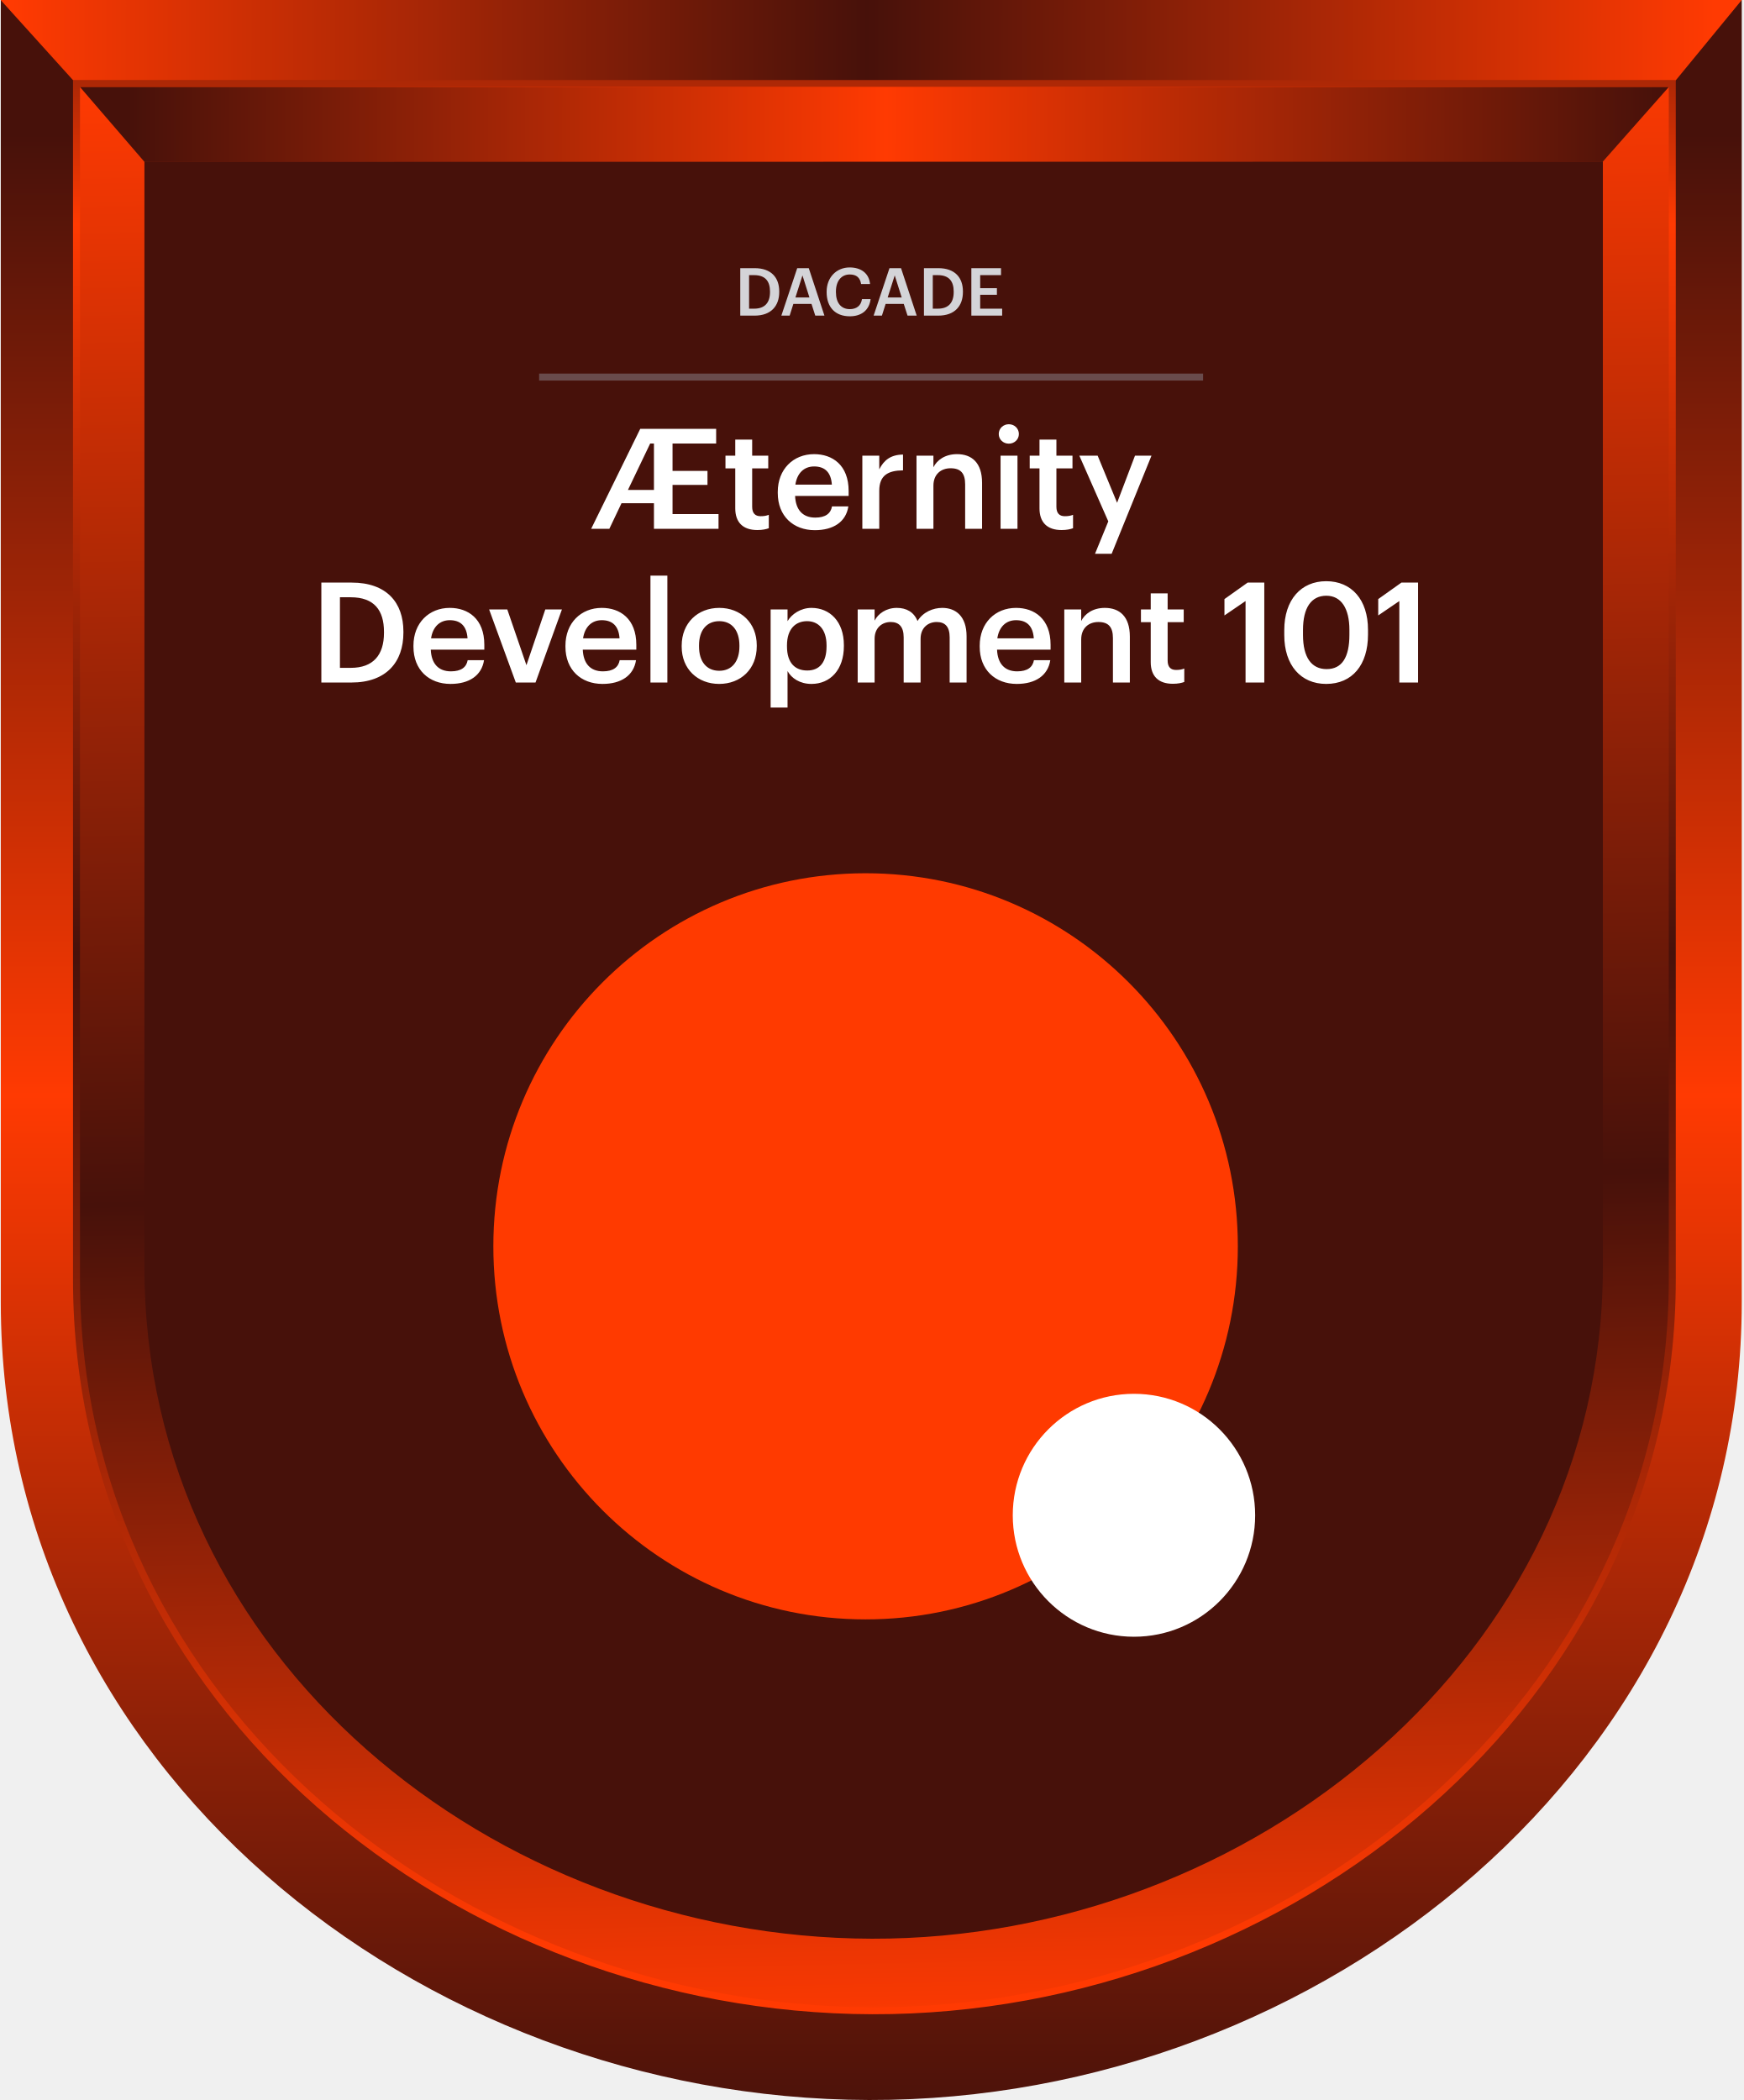
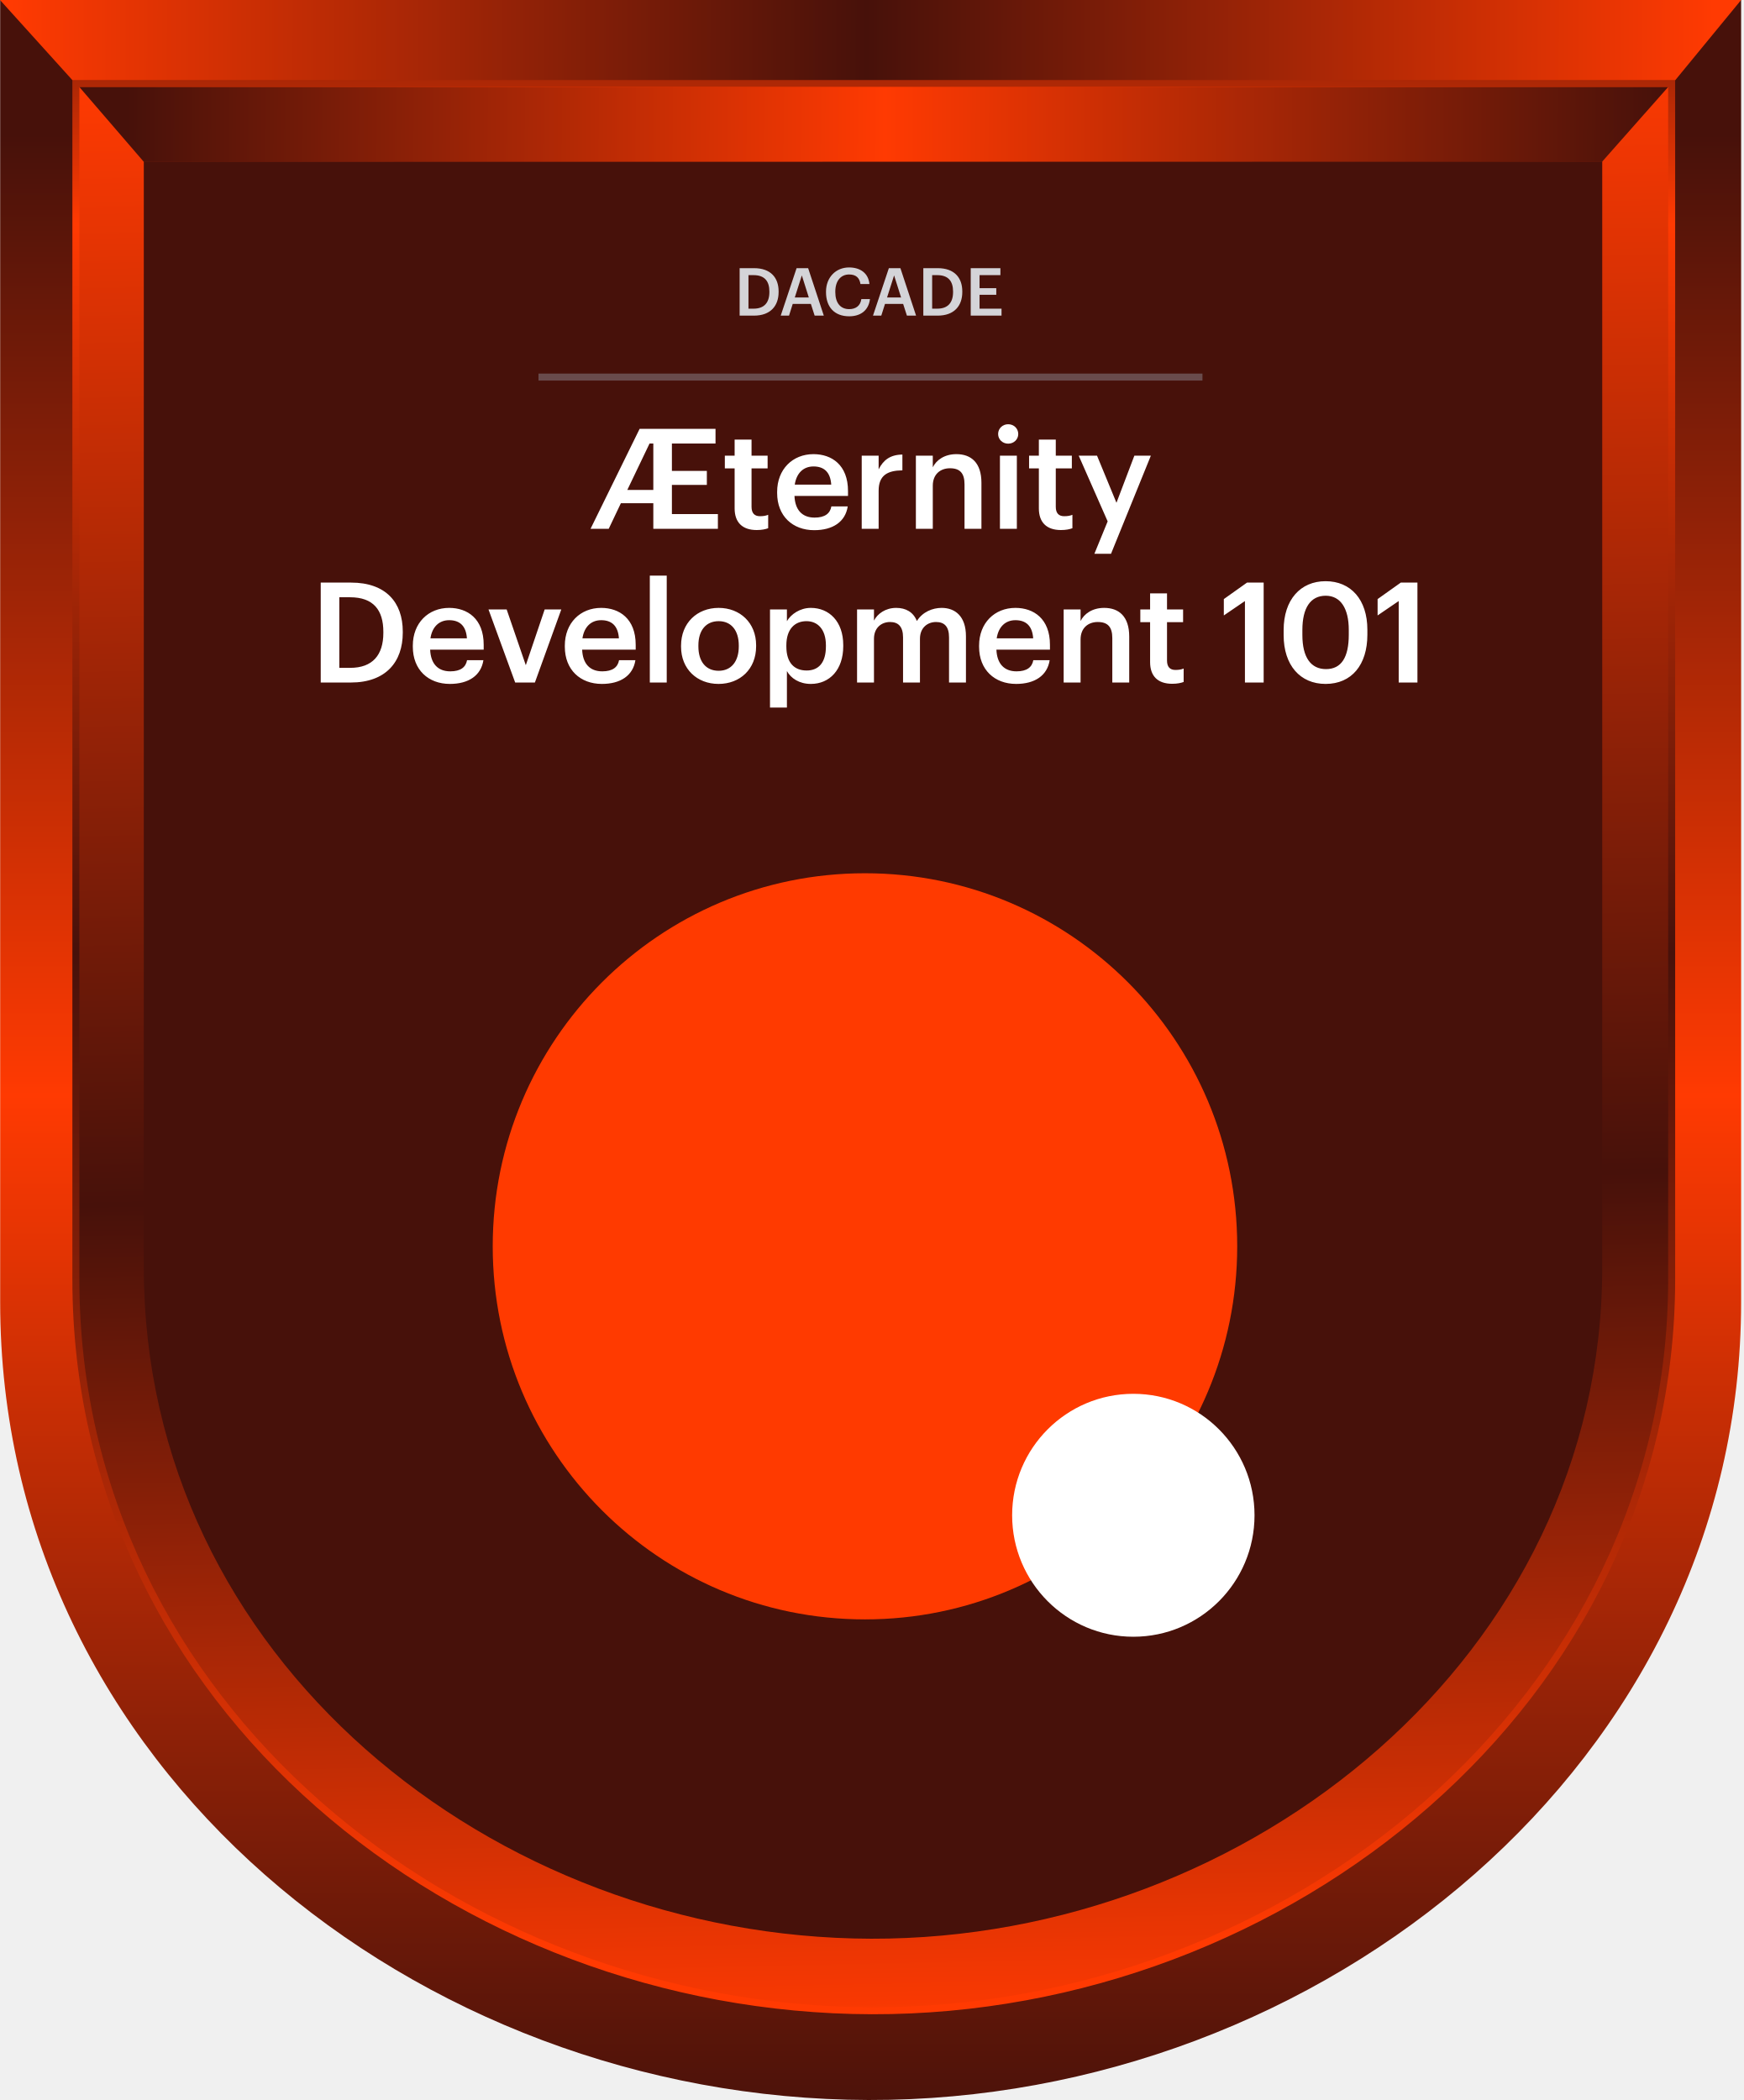
<svg xmlns="http://www.w3.org/2000/svg" width="499" height="601" viewBox="0 0 499 601" fill="none">
-   <path d="M498.427 0H0.229V372.645C0.228 505.642 119.523 600.677 248.701 600.999C378.247 601.323 498.427 504.388 498.427 372.645V0Z" fill="url(#paint0_linear_14158_15736)" />
-   <path d="M498.427 0H0.18L21.599 23.713L479.154 23.462L498.427 0Z" fill="url(#paint1_linear_14158_15736)" />
-   <path d="M21.892 23.904H478.549V366.13C478.549 486.804 368.479 575.753 249.645 575.456C131.145 575.16 21.891 487.958 21.892 366.13V23.904Z" fill="url(#paint2_linear_14158_15736)" stroke="url(#paint3_linear_14158_15736)" stroke-width="2" />
-   <path d="M458.682 46.182H41.331V362.713C41.33 474.612 141.266 554.57 249.481 554.841C358.004 555.113 458.682 473.556 458.682 362.713V46.182Z" fill="#47110A" />
-   <path d="M477.547 24.904H22.89L41.319 46.302L458.671 46.248L477.547 24.904Z" fill="url(#paint4_linear_14158_15736)" />
-   <path d="M169.176 151.332H174.376L177.856 144.012H187.136V151.332H205.616V147.132H192.456V138.772H202.456V134.772H192.456V126.932H204.936V122.732H183.216L169.176 151.332ZM186.056 126.932H187.136V140.212H179.696L186.056 126.932ZM216.724 151.692C218.204 151.692 219.244 151.452 220.004 151.172V147.332C219.324 147.612 218.604 147.732 217.644 147.732C216.124 147.732 215.244 146.892 215.244 145.052V134.052H219.844V130.412H215.244V125.812H210.404V130.412H207.604V134.052H210.404V145.492C210.404 149.452 212.564 151.692 216.724 151.692ZM233.169 151.732C238.529 151.732 242.089 149.332 242.769 144.932H238.089C237.729 146.972 236.209 148.132 233.289 148.132C229.689 148.132 227.689 145.892 227.529 141.932H242.849V140.532C242.849 133.052 238.169 129.972 232.969 129.972C227.009 129.972 222.569 134.292 222.569 140.772V141.092C222.569 147.692 227.009 151.732 233.169 151.732ZM227.609 138.692C228.089 135.452 230.049 133.492 232.969 133.492C235.969 133.492 237.809 135.092 238.049 138.692H227.609ZM246.772 151.332H251.612V140.452C251.612 136.012 254.172 134.652 258.412 134.612V130.092C254.892 130.132 252.932 131.692 251.612 134.332V130.412H246.772V151.332ZM262.271 151.332H267.111V139.012C267.111 135.692 269.311 134.012 272.031 134.012C274.911 134.012 276.191 135.452 276.191 138.612V151.332H281.031V138.172C281.031 132.412 278.071 129.972 273.871 129.972C270.431 129.972 268.111 131.692 267.111 133.732V130.412H262.271V151.332ZM286.327 151.332H291.167V130.412H286.327V151.332ZM288.687 126.972C290.287 126.972 291.567 125.772 291.567 124.212C291.567 122.612 290.287 121.412 288.687 121.412C287.087 121.412 285.807 122.612 285.807 124.212C285.807 125.772 287.087 126.972 288.687 126.972ZM303.786 151.692C305.266 151.692 306.306 151.452 307.066 151.172V147.332C306.386 147.612 305.666 147.732 304.706 147.732C303.186 147.732 302.306 146.892 302.306 145.052V134.052H306.906V130.412H302.306V125.812H297.466V130.412H294.666V134.052H297.466V145.492C297.466 149.452 299.626 151.692 303.786 151.692ZM313.352 158.492H318.112L329.512 130.412H324.792L319.672 143.892L314.112 130.412H308.872L317.152 149.212L313.352 158.492ZM97.28 191.132V170.932H100.36C107.08 170.932 109.88 174.652 109.88 180.812V181.132C109.88 187.452 106.8 191.132 100.4 191.132H97.28ZM91.96 195.332H100.56C110.6 195.332 115.44 189.412 115.44 181.092V180.732C115.44 172.412 110.6 166.732 100.64 166.732H91.96V195.332ZM128.915 195.732C134.275 195.732 137.835 193.332 138.515 188.932H133.835C133.475 190.972 131.955 192.132 129.035 192.132C125.435 192.132 123.435 189.892 123.275 185.932H138.595V184.532C138.595 177.052 133.915 173.972 128.715 173.972C122.755 173.972 118.315 178.292 118.315 184.772V185.092C118.315 191.692 122.755 195.732 128.915 195.732ZM123.355 182.692C123.835 179.452 125.795 177.492 128.715 177.492C131.715 177.492 133.555 179.092 133.795 182.692H123.355ZM147.607 195.332H153.247L160.807 174.412H156.047L150.647 190.372L145.167 174.412H139.967L147.607 195.332ZM172.411 195.732C177.771 195.732 181.331 193.332 182.011 188.932H177.331C176.971 190.972 175.451 192.132 172.531 192.132C168.931 192.132 166.931 189.892 166.771 185.932H182.091V184.532C182.091 177.052 177.411 173.972 172.211 173.972C166.251 173.972 161.811 178.292 161.811 184.772V185.092C161.811 191.692 166.251 195.732 172.411 195.732ZM166.851 182.692C167.331 179.452 169.291 177.492 172.211 177.492C175.211 177.492 177.051 179.092 177.291 182.692H166.851ZM186.135 195.332H190.975V164.732H186.135V195.332ZM205.834 191.972C202.154 191.972 200.034 189.292 200.034 185.012V184.692C200.034 180.372 202.234 177.772 205.834 177.772C209.434 177.772 211.594 180.412 211.594 184.732V185.012C211.594 189.292 209.434 191.972 205.834 191.972ZM205.794 195.732C211.954 195.732 216.554 191.492 216.554 184.972V184.652C216.554 178.252 211.954 173.972 205.834 173.972C199.674 173.972 195.074 178.292 195.074 184.772V185.092C195.074 191.452 199.634 195.732 205.794 195.732ZM220.527 202.492H225.367V192.052C226.487 194.092 228.887 195.732 232.207 195.732C237.607 195.732 241.487 191.652 241.487 184.932V184.612C241.487 177.852 237.447 173.972 232.207 173.972C229.127 173.972 226.527 175.772 225.367 177.772V174.412H220.527V202.492ZM231.007 191.892C227.487 191.892 225.207 189.692 225.207 185.012V184.692C225.207 180.052 227.607 177.772 230.967 177.772C234.127 177.772 236.527 180.052 236.527 184.692V185.012C236.527 189.492 234.567 191.892 231.007 191.892ZM245.44 195.332H250.28V182.812C250.28 179.612 252.48 178.012 254.88 178.012C257.24 178.012 258.6 179.332 258.6 182.412V195.332H263.44V182.812C263.44 179.612 265.64 178.012 268.04 178.012C270.44 178.012 271.76 179.332 271.76 182.412V195.332H276.6V182.092C276.6 176.332 273.48 173.972 269.64 173.972C267.04 173.972 264.16 175.132 262.56 177.732C261.52 175.132 259.36 173.972 256.64 173.972C253.56 173.972 251.28 175.652 250.28 177.612V174.412H245.44V195.332ZM290.958 195.732C296.318 195.732 299.878 193.332 300.558 188.932H295.878C295.518 190.972 293.998 192.132 291.078 192.132C287.478 192.132 285.478 189.892 285.318 185.932H300.638V184.532C300.638 177.052 295.958 173.972 290.758 173.972C284.798 173.972 280.358 178.292 280.358 184.772V185.092C280.358 191.692 284.798 195.732 290.958 195.732ZM285.398 182.692C285.878 179.452 287.838 177.492 290.758 177.492C293.758 177.492 295.598 179.092 295.838 182.692H285.398ZM304.561 195.332H309.401V183.012C309.401 179.692 311.601 178.012 314.321 178.012C317.201 178.012 318.481 179.452 318.481 182.612V195.332H323.321V182.172C323.321 176.412 320.361 173.972 316.161 173.972C312.721 173.972 310.401 175.692 309.401 177.732V174.412H304.561V195.332ZM335.617 195.692C337.097 195.692 338.137 195.452 338.897 195.172V191.332C338.217 191.612 337.497 191.732 336.537 191.732C335.017 191.732 334.137 190.892 334.137 189.052V178.052H338.737V174.412H334.137V169.812H329.297V174.412H326.497V178.052H329.297V189.492C329.297 193.452 331.457 195.692 335.617 195.692ZM356.434 195.332H361.794V166.732H357.034L350.394 171.452V176.132L356.434 172.012V195.332ZM379.632 191.492C375.352 191.492 372.872 188.212 372.872 181.732V180.292C372.872 173.932 375.232 170.492 379.552 170.492C383.832 170.492 386.152 174.172 386.152 180.252V181.652C386.152 188.132 384.032 191.492 379.632 191.492ZM379.512 195.732C386.992 195.732 391.472 190.252 391.472 181.652V180.212C391.472 171.612 386.752 166.332 379.512 166.332C372.312 166.332 367.512 171.652 367.512 180.332V181.772C367.512 190.372 372.232 195.732 379.512 195.732ZM400.439 195.332H405.799V166.732H401.039L394.399 171.452V176.132L400.439 172.012V195.332Z" fill="white" />
-   <path d="M214.363 88.337V78.742H215.826C219.018 78.742 220.348 80.509 220.348 83.435V83.587C220.348 86.589 218.885 88.337 215.845 88.337H214.363ZM211.836 90.332H215.921C220.69 90.332 222.989 87.52 222.989 83.568V83.397C222.989 79.445 220.69 76.747 215.959 76.747H211.836V90.332ZM223.594 90.332H225.969L227.033 86.969H232.22L233.303 90.332H235.925L231.441 76.747H228.135L223.594 90.332ZM229.636 78.818L231.631 85.126H227.622L229.636 78.818ZM243.185 90.522C246.415 90.522 248.733 88.869 249.132 85.601H246.662C246.396 87.52 245.066 88.47 243.185 88.47C240.677 88.47 239.214 86.665 239.214 83.606V83.454C239.214 80.414 240.772 78.552 243.166 78.552C245.123 78.552 246.13 79.483 246.415 81.288H248.98C248.676 78.096 246.263 76.538 243.147 76.538C239.366 76.538 236.554 79.388 236.554 83.473V83.625C236.554 87.805 238.929 90.522 243.185 90.522ZM249.997 90.332H252.372L253.436 86.969H258.623L259.706 90.332H262.328L257.844 76.747H254.538L249.997 90.332ZM256.039 78.818L258.034 85.126H254.025L256.039 78.818ZM266.929 88.337V78.742H268.392C271.584 78.742 272.914 80.509 272.914 83.435V83.587C272.914 86.589 271.451 88.337 268.411 88.337H266.929ZM264.402 90.332H268.487C273.256 90.332 275.555 87.52 275.555 83.568V83.397C275.555 79.445 273.256 76.747 268.525 76.747H264.402V90.332ZM277.965 90.332H286.781V88.337H280.492V84.366H285.28V82.466H280.492V78.742H286.458V76.747H277.965V90.332Z" fill="#D4D4D8" />
-   <line opacity="0.4" x1="154.278" y1="107.916" x2="344.278" y2="107.916" stroke="#9CA3AF" stroke-width="2" />
-   <g clip-path="url(#clip0_14158_15736)">
-     <path d="M354.224 356.685C354.224 297.718 306.532 249.916 247.701 249.916C188.871 249.916 141.179 297.718 141.179 356.685C141.179 415.651 188.871 463.453 247.701 463.453C306.532 463.453 354.224 415.651 354.224 356.685Z" fill="#FF3A00" />
-     <path d="M359.18 433.658C359.18 414.46 343.652 398.896 324.498 398.896C305.344 398.896 289.816 414.46 289.816 433.658C289.816 452.857 305.344 468.42 324.498 468.42C343.652 468.42 359.18 452.857 359.18 433.658Z" fill="white" />
+   <path d="M498.247 0H0.05V372.645C0.049 505.642 119.343 600.677 248.521 600.999C378.067 601.323 498.247 504.388 498.247 372.645V0Z" fill="url(#paint0_linear_41_17108)" />
+   <path d="M498.247 0H0L21.419 23.713L478.975 23.462L498.247 0Z" fill="url(#paint1_linear_41_17108)" />
+   <path d="M21.712 366.13V23.904H478.37V366.13C478.37 486.804 368.299 575.753 249.466 575.456C130.965 575.16 21.711 487.958 21.712 366.13Z" fill="url(#paint2_linear_41_17108)" stroke="url(#paint3_linear_41_17108)" stroke-width="2" />
+   <path d="M458.502 46.182H41.151V362.713C41.151 474.612 141.086 554.57 249.301 554.841C357.825 555.113 458.502 473.556 458.502 362.713V46.182Z" fill="#47110A" />
+   <path d="M477.367 24.904H22.711L41.139 46.302L458.491 46.248L477.367 24.904Z" fill="url(#paint4_linear_41_17108)" />
+   <path d="M168.996 151.332H174.196L177.676 144.012H186.956V151.332H205.436V147.132H192.276V138.772H202.276V134.772H192.276V126.932H204.756V122.732H183.036L168.996 151.332ZM185.876 126.932H186.956V140.212H179.516L185.876 126.932ZM216.544 151.692C218.024 151.692 219.064 151.452 219.824 151.172V147.332C219.144 147.612 218.424 147.732 217.464 147.732C215.944 147.732 215.064 146.892 215.064 145.052V134.052H219.664V130.412H215.064V125.812H210.224V130.412H207.424V134.052H210.224V145.492C210.224 149.452 212.384 151.692 216.544 151.692ZM232.99 151.732C238.35 151.732 241.91 149.332 242.59 144.932H237.91C237.55 146.972 236.03 148.132 233.11 148.132C229.51 148.132 227.51 145.892 227.35 141.932H242.67V140.532C242.67 133.052 237.99 129.972 232.79 129.972C226.83 129.972 222.39 134.292 222.39 140.772V141.092C222.39 147.692 226.83 151.732 232.99 151.732ZM227.43 138.692C227.91 135.452 229.87 133.492 232.79 133.492C235.79 133.492 237.63 135.092 237.87 138.692H227.43ZM246.593 151.332H251.433V140.452C251.433 136.012 253.993 134.652 258.233 134.612V130.092C254.713 130.132 252.753 131.692 251.433 134.332V130.412H246.593V151.332ZM262.091 151.332H266.931V139.012C266.931 135.692 269.131 134.012 271.851 134.012C274.731 134.012 276.011 135.452 276.011 138.612V151.332H280.851V138.172C280.851 132.412 277.891 129.972 273.691 129.972C270.251 129.972 267.931 131.692 266.931 133.732V130.412H262.091V151.332ZM286.147 151.332H290.987V130.412H286.147V151.332ZM288.507 126.972C290.107 126.972 291.387 125.772 291.387 124.212C291.387 122.612 290.107 121.412 288.507 121.412C286.907 121.412 285.627 122.612 285.627 124.212C285.627 125.772 286.907 126.972 288.507 126.972ZM303.606 151.692C305.086 151.692 306.126 151.452 306.886 151.172V147.332C306.206 147.612 305.486 147.732 304.526 147.732C303.006 147.732 302.126 146.892 302.126 145.052V134.052H306.726V130.412H302.126V125.812H297.286V130.412H294.486V134.052H297.286V145.492C297.286 149.452 299.446 151.692 303.606 151.692ZM313.172 158.492H317.932L329.332 130.412H324.612L319.492 143.892L313.932 130.412H308.692L316.972 149.212L313.172 158.492ZM97.1 191.132V170.932H100.18C106.9 170.932 109.7 174.652 109.7 180.812V181.132C109.7 187.452 106.62 191.132 100.22 191.132H97.1ZM91.78 195.332H100.38C110.42 195.332 115.26 189.412 115.26 181.092V180.732C115.26 172.412 110.42 166.732 100.46 166.732H91.78V195.332ZM128.735 195.732C134.095 195.732 137.655 193.332 138.335 188.932H133.655C133.295 190.972 131.775 192.132 128.855 192.132C125.255 192.132 123.255 189.892 123.095 185.932H138.415V184.532C138.415 177.052 133.735 173.972 128.535 173.972C122.575 173.972 118.135 178.292 118.135 184.772V185.092C118.135 191.692 122.575 195.732 128.735 195.732ZM123.175 182.692C123.655 179.452 125.615 177.492 128.535 177.492C131.535 177.492 133.375 179.092 133.615 182.692H123.175ZM147.427 195.332H153.067L160.627 174.412H155.867L150.467 190.372L144.987 174.412H139.787L147.427 195.332ZM172.232 195.732C177.592 195.732 181.152 193.332 181.832 188.932H177.152C176.792 190.972 175.272 192.132 172.352 192.132C168.752 192.132 166.752 189.892 166.592 185.932H181.912V184.532C181.912 177.052 177.232 173.972 172.032 173.972C166.072 173.972 161.632 178.292 161.632 184.772V185.092C161.632 191.692 166.072 195.732 172.232 195.732ZM166.672 182.692C167.152 179.452 169.112 177.492 172.032 177.492C175.032 177.492 176.872 179.092 177.112 182.692H166.672ZM185.955 195.332H190.795V164.732H185.955V195.332ZM205.654 191.972C201.974 191.972 199.854 189.292 199.854 185.012V184.692C199.854 180.372 202.054 177.772 205.654 177.772C209.254 177.772 211.414 180.412 211.414 184.732V185.012C211.414 189.292 209.254 191.972 205.654 191.972ZM205.614 195.732C211.774 195.732 216.374 191.492 216.374 184.972V184.652C216.374 178.252 211.774 173.972 205.654 173.972C199.494 173.972 194.894 178.292 194.894 184.772V185.092C194.894 191.452 199.454 195.732 205.614 195.732ZM220.347 202.492H225.187V192.052C226.307 194.092 228.707 195.732 232.027 195.732C237.427 195.732 241.307 191.652 241.307 184.932V184.612C241.307 177.852 237.267 173.972 232.027 173.972C228.947 173.972 226.347 175.772 225.187 177.772V174.412H220.347V202.492ZM230.827 191.892C227.307 191.892 225.027 189.692 225.027 185.012V184.692C225.027 180.052 227.427 177.772 230.787 177.772C233.947 177.772 236.347 180.052 236.347 184.692V185.012C236.347 189.492 234.387 191.892 230.827 191.892ZM245.26 195.332H250.1V182.812C250.1 179.612 252.3 178.012 254.7 178.012C257.06 178.012 258.42 179.332 258.42 182.412V195.332H263.26V182.812C263.26 179.612 265.46 178.012 267.86 178.012C270.26 178.012 271.58 179.332 271.58 182.412V195.332H276.42V182.092C276.42 176.332 273.3 173.972 269.46 173.972C266.86 173.972 263.98 175.132 262.38 177.732C261.34 175.132 259.18 173.972 256.46 173.972C253.38 173.972 251.1 175.652 250.1 177.612V174.412H245.26V195.332ZM290.779 195.732C296.139 195.732 299.699 193.332 300.379 188.932H295.699C295.339 190.972 293.819 192.132 290.899 192.132C287.299 192.132 285.299 189.892 285.139 185.932H300.459V184.532C300.459 177.052 295.779 173.972 290.579 173.972C284.619 173.972 280.179 178.292 280.179 184.772V185.092C280.179 191.692 284.619 195.732 290.779 195.732ZM285.219 182.692C285.699 179.452 287.659 177.492 290.579 177.492C293.579 177.492 295.419 179.092 295.659 182.692H285.219ZM304.382 195.332H309.222V183.012C309.222 179.692 311.422 178.012 314.142 178.012C317.022 178.012 318.302 179.452 318.302 182.612V195.332H323.142V182.172C323.142 176.412 320.182 173.972 315.982 173.972C312.542 173.972 310.222 175.692 309.222 177.732V174.412H304.382V195.332ZM335.438 195.692C336.918 195.692 337.958 195.452 338.718 195.172V191.332C338.038 191.612 337.318 191.732 336.358 191.732C334.838 191.732 333.958 190.892 333.958 189.052V178.052H338.558V174.412H333.958V169.812H329.118V174.412H326.318V178.052H329.118V189.492C329.118 193.452 331.278 195.692 335.438 195.692ZM356.255 195.332H361.615V166.732H356.855L350.215 171.452V176.132L356.255 172.012V195.332ZM379.452 191.492C375.172 191.492 372.692 188.212 372.692 181.732V180.292C372.692 173.932 375.052 170.492 379.372 170.492C383.652 170.492 385.972 174.172 385.972 180.252V181.652C385.972 188.132 383.852 191.492 379.452 191.492ZM379.332 195.732C386.812 195.732 391.292 190.252 391.292 181.652V180.212C391.292 171.612 386.572 166.332 379.332 166.332C372.132 166.332 367.332 171.652 367.332 180.332V181.772C367.332 190.372 372.052 195.732 379.332 195.732ZM400.259 195.332H405.619V166.732H400.859L394.219 171.452V176.132L400.259 172.012V195.332Z" fill="white" />
+   <path d="M214.184 88.337V78.742H215.647C218.839 78.742 220.169 80.509 220.169 83.435V83.587C220.169 86.589 218.706 88.337 215.666 88.337H214.184ZM211.657 90.332H215.742C220.511 90.332 222.81 87.52 222.81 83.568V83.397C222.81 79.445 220.511 76.747 215.78 76.747H211.657V90.332ZM223.414 90.332H225.789L226.853 86.969H232.04L233.123 90.332H235.745L231.261 76.747H227.955L223.414 90.332ZM229.456 78.818L231.451 85.126H227.442L229.456 78.818ZM243.005 90.522C246.235 90.522 248.553 88.869 248.952 85.601H246.482C246.216 87.52 244.886 88.47 243.005 88.47C240.497 88.47 239.034 86.665 239.034 83.606V83.454C239.034 80.414 240.592 78.552 242.986 78.552C244.943 78.552 245.95 79.483 246.235 81.288H248.8C248.496 78.096 246.083 76.538 242.967 76.538C239.186 76.538 236.374 79.388 236.374 83.473V83.625C236.374 87.805 238.749 90.522 243.005 90.522ZM249.818 90.332H252.193L253.257 86.969H258.444L259.527 90.332H262.149L257.665 76.747H254.359L249.818 90.332ZM255.86 78.818L257.855 85.126H253.846L255.86 78.818ZM266.749 88.337V78.742H268.212C271.404 78.742 272.734 80.509 272.734 83.435V83.587C272.734 86.589 271.271 88.337 268.231 88.337H266.749ZM264.222 90.332H268.307C273.076 90.332 275.375 87.52 275.375 83.568V83.397C275.375 79.445 273.076 76.747 268.345 76.747H264.222V90.332ZM277.786 90.332H286.602V88.337H280.313V84.366H285.101V82.466H280.313V78.742H286.279V76.747H277.786V90.332Z" fill="#D4D4D8" />
+   <line opacity="0.4" x1="154.099" y1="107.916" x2="344.099" y2="107.916" stroke="#9CA3AF" stroke-width="2" />
+   <g clip-path="url(#clip0_41_17108)">
+     <path d="M354.044 356.685C354.044 297.718 306.353 249.916 247.522 249.916C188.691 249.916 140.999 297.718 140.999 356.685C140.999 415.651 188.691 463.453 247.522 463.453C306.353 463.453 354.044 415.651 354.044 356.685Z" fill="#FF3A00" />
+     <path d="M359 433.658C359 414.46 343.473 398.896 324.319 398.896C305.164 398.896 289.637 414.46 289.637 433.658C289.637 452.857 305.164 468.42 324.319 468.42C343.473 468.42 359 452.857 359 433.658Z" fill="white" />
  </g>
  <defs>
-     <linearGradient id="paint0_linear_14158_15736" x1="249.329" y1="37.888" x2="249.329" y2="632.959" gradientUnits="userSpaceOnUse">
+     <linearGradient id="paint0_linear_41_17108" x1="249.149" y1="37.888" x2="249.149" y2="632.959" gradientUnits="userSpaceOnUse">
      <stop offset="0.001" stop-color="#47110A" />
      <stop offset="0.463" stop-color="#FF3A02" />
      <stop offset="0.962" stop-color="#47110A" />
    </linearGradient>
-     <linearGradient id="paint1_linear_14158_15736" x1="498.924" y1="6.428" x2="-22.219" y2="5.426" gradientUnits="userSpaceOnUse">
+     <linearGradient id="paint1_linear_41_17108" x1="498.745" y1="6.428" x2="-22.399" y2="5.426" gradientUnits="userSpaceOnUse">
      <stop offset="0.016" stop-color="#FF3A02" />
      <stop offset="0.481" stop-color="#47110A" />
      <stop offset="0.951" stop-color="#FF3A02" />
    </linearGradient>
-     <linearGradient id="paint2_linear_14158_15736" x1="20.892" y1="611.065" x2="8.243" y2="22.997" gradientUnits="userSpaceOnUse">
+     <linearGradient id="paint2_linear_41_17108" x1="20.712" y1="611.065" x2="8.063" y2="22.997" gradientUnits="userSpaceOnUse">
      <stop offset="0.04" stop-color="#FF3A02" />
      <stop offset="0.452" stop-color="#47110A" />
      <stop offset="0.998" stop-color="#FF3A02" />
    </linearGradient>
-     <linearGradient id="paint3_linear_14158_15736" x1="250.221" y1="-73.132" x2="250.221" y2="556.567" gradientUnits="userSpaceOnUse">
+     <linearGradient id="paint3_linear_41_17108" x1="250.041" y1="-73.132" x2="250.041" y2="556.567" gradientUnits="userSpaceOnUse">
      <stop offset="0.074" stop-color="#47110A" />
      <stop offset="0.218" stop-color="#FF3A02" />
      <stop offset="0.549" stop-color="#47110A" />
      <stop offset="1" stop-color="#FF3A02" />
    </linearGradient>
-     <linearGradient id="paint4_linear_14158_15736" x1="478.422" y1="30.436" x2="0.793" y2="29.458" gradientUnits="userSpaceOnUse">
+     <linearGradient id="paint4_linear_41_17108" x1="478.242" y1="30.436" x2="0.614" y2="29.458" gradientUnits="userSpaceOnUse">
      <stop offset="0.006" stop-color="#47110A" />
      <stop offset="0.471" stop-color="#FF3A02" />
      <stop offset="0.925" stop-color="#47110A" />
    </linearGradient>
-     <clipPath id="clip0_14158_15736">
-       <rect width="218" height="218.503" fill="white" transform="translate(141.179 249.916)" />
+     <clipPath id="clip0_41_17108">
+       <rect width="218" height="218.503" fill="white" transform="translate(140.999 249.916)" />
    </clipPath>
  </defs>
</svg>
